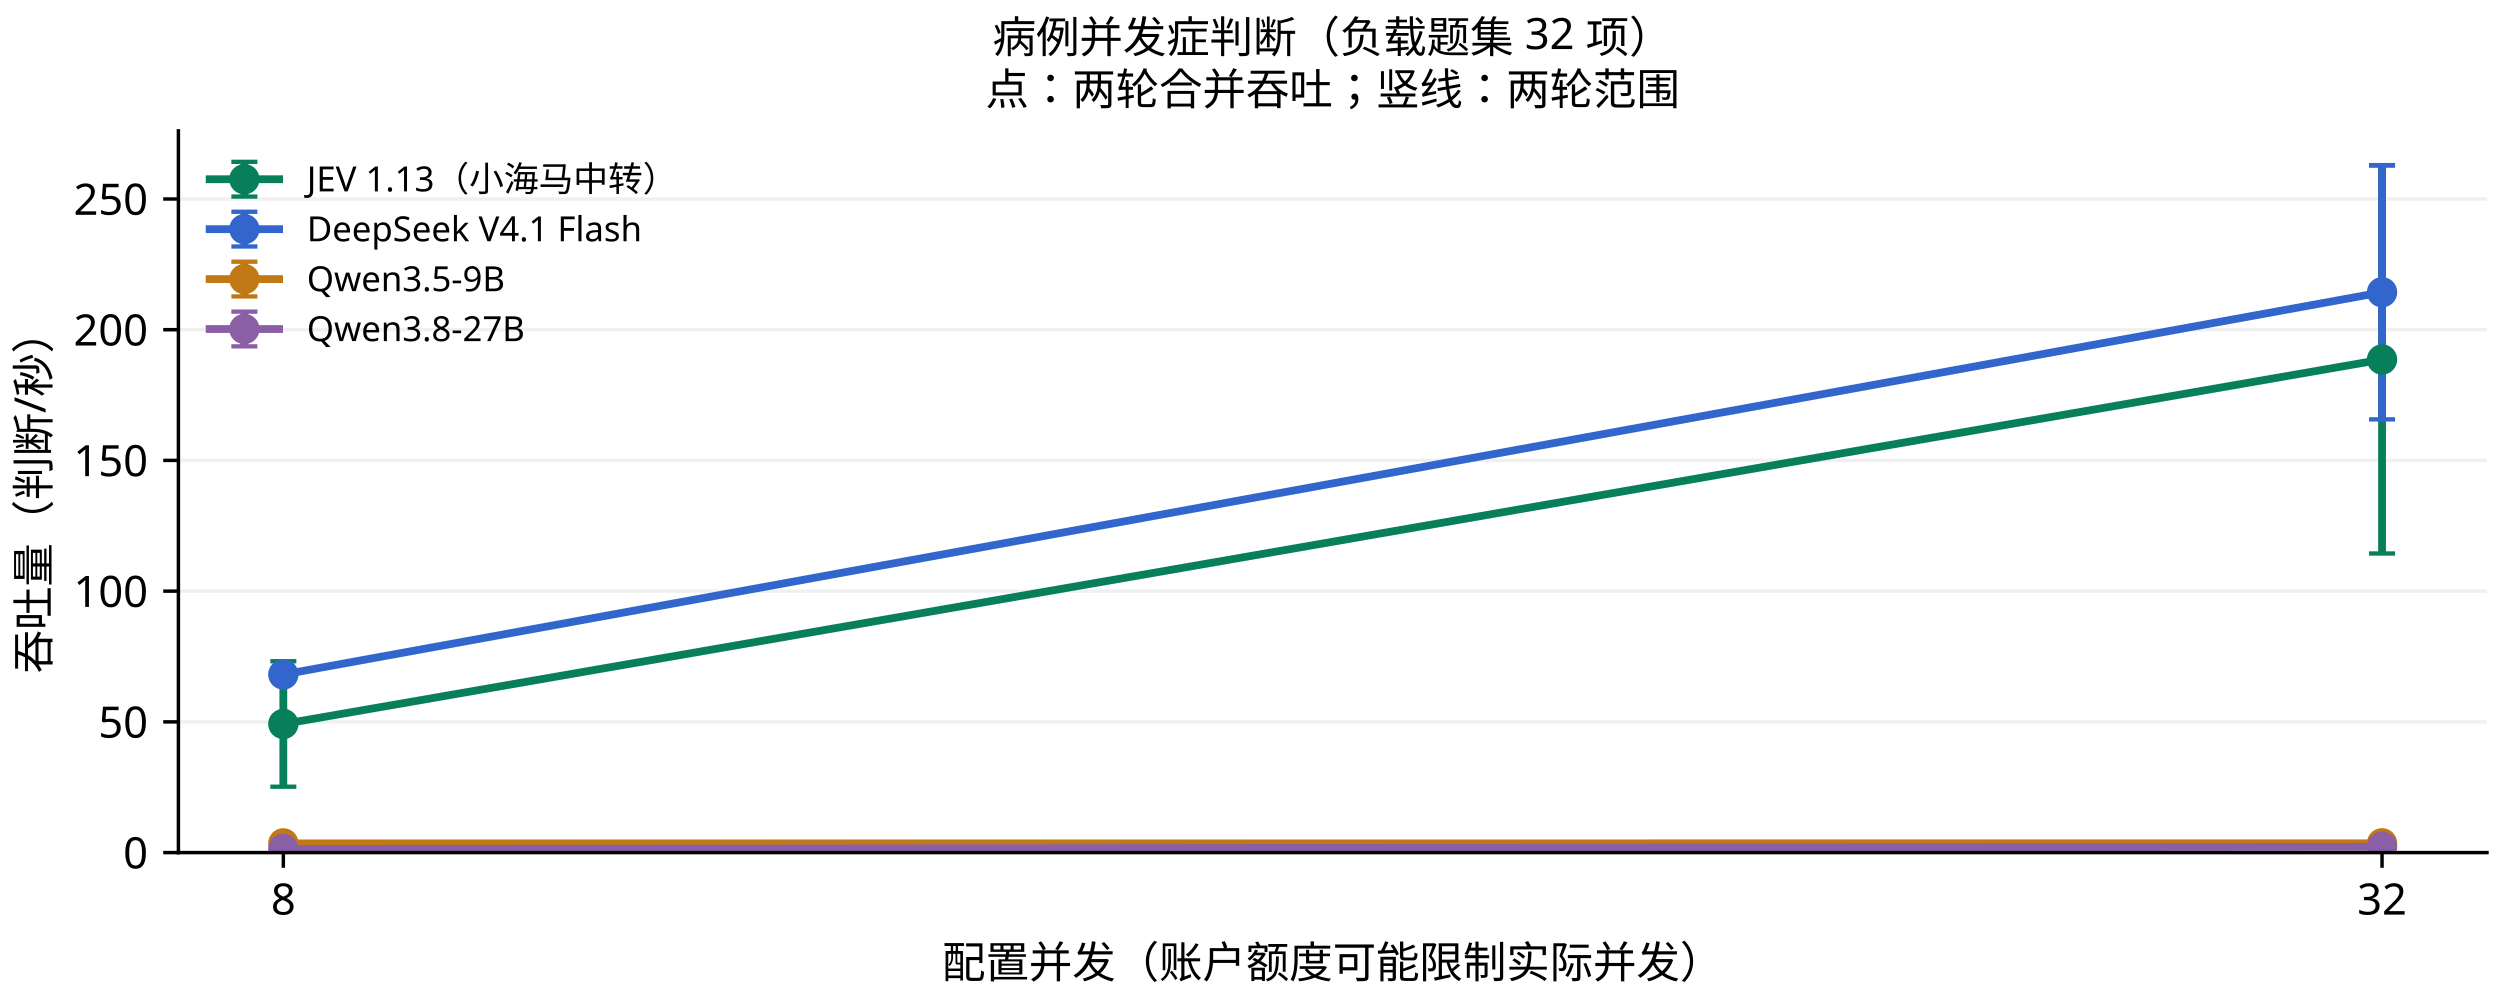
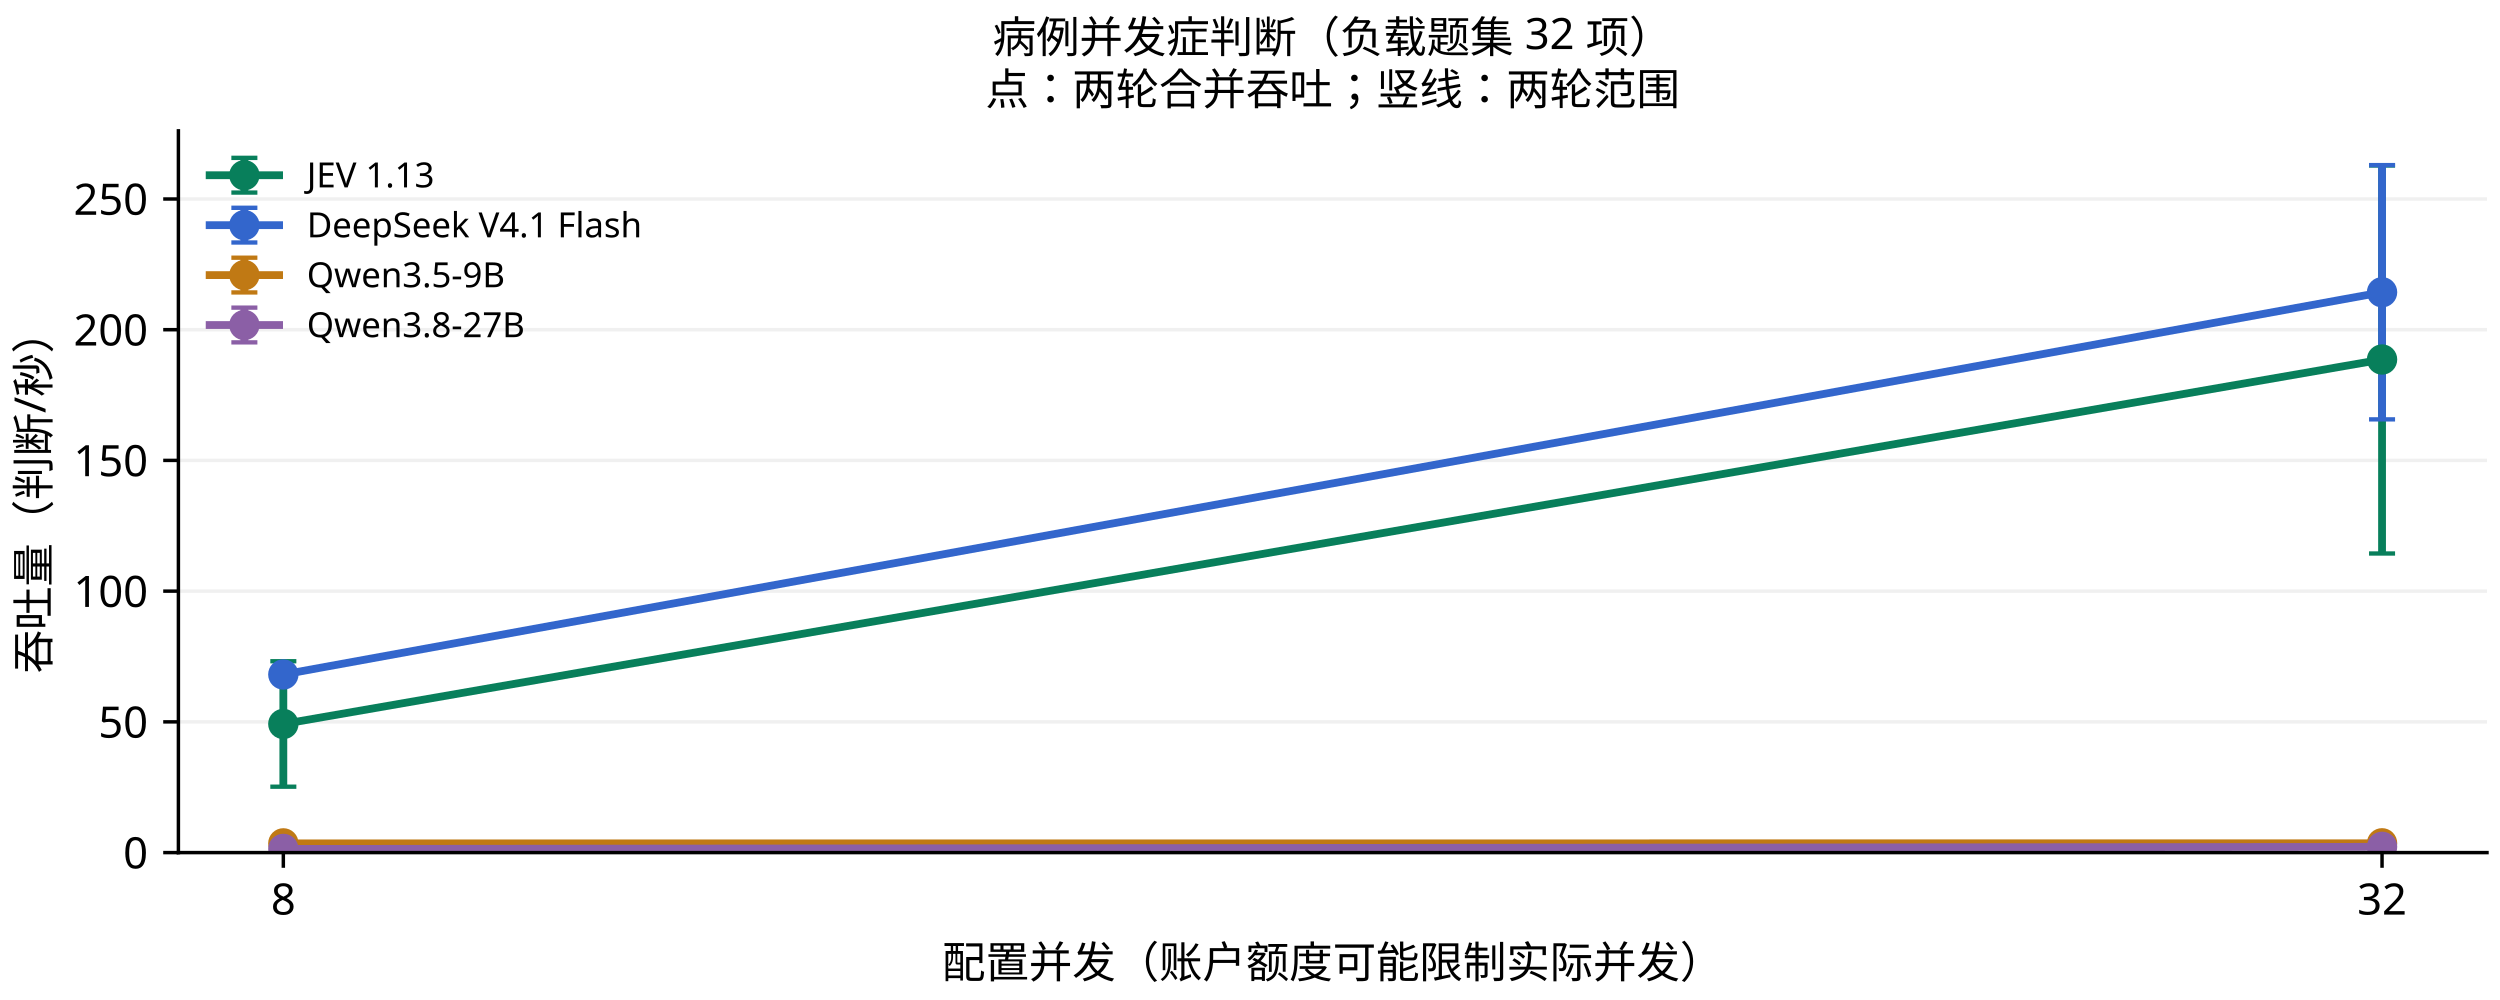
<svg xmlns="http://www.w3.org/2000/svg" xmlns:xlink="http://www.w3.org/1999/xlink" width="576pt" height="230.4pt" viewBox="0 0 576 230.4" version="1.1">
  <defs>
    <style type="text/css">*{stroke-linejoin: round; stroke-linecap: butt}</style>
  </defs>
  <g id="figure_1">
    <g id="patch_1">
      <path d="M 0 230.4 L 576 230.4 L 576 0 L 0 0 z " style="fill: #ffffff" />
    </g>
    <g id="axes_1">
      <g id="patch_2">
        <path d="M 41.103 196.439 L 573 196.439 L 573 30.148 L 41.103 30.148 z " style="fill: #ffffff" />
      </g>
      <g id="matplotlib.axis_1">
        <g id="xtick_1">
          <g id="line2d_1">
            <defs>
-               <path id="m219b6fa8c3" d="M 0 0 L 0 3.5 " style="stroke: #000000; stroke-width: 0.8" />
+               <path id="m2c5e07b460" d="M 0 0 L 0 3.5 " style="stroke: #000000; stroke-width: 0.8" />
            </defs>
            <g>
-               <use xlink:href="#m219b6fa8c3" x="65.28" y="196.439" style="stroke: #000000; stroke-width: 0.8" />
+               <use xlink:href="#m2c5e07b460" x="65.28" y="196.439" style="stroke: #000000; stroke-width: 0.8" />
            </g>
          </g>
          <g id="text_1">
            <text style="font-size: 10px; font-family: 'Arial Unicode MS'; text-anchor: middle" x="65.28" y="210.719" transform="rotate(-0 65.28047 210.7189)">8</text>
          </g>
        </g>
        <g id="xtick_2">
          <g id="line2d_2">
            <g>
-               <use xlink:href="#m219b6fa8c3" x="548.823" y="196.439" style="stroke: #000000; stroke-width: 0.8" />
+               <use xlink:href="#m2c5e07b460" x="548.823" y="196.439" style="stroke: #000000; stroke-width: 0.8" />
            </g>
          </g>
          <g id="text_2">
            <text style="font-size: 10px; font-family: 'Arial Unicode MS'; text-anchor: middle" x="548.823" y="210.719" transform="rotate(-0 548.8227 210.7189)">32</text>
          </g>
        </g>
        <g id="text_3">
          <text style="font-size: 10px; font-family: 'Arial Unicode MS'; text-anchor: middle" x="307.052" y="225.3" transform="rotate(-0 307.0516 225.2998)">配置并发（账户额度可能限制实际并发）</text>
        </g>
      </g>
      <g id="matplotlib.axis_2">
        <g id="ytick_1">
          <g id="line2d_3">
-             <path d="M 41.103 196.439 L 573 196.439 " clip-path="url(#pa9bc22169b)" style="fill: none; stroke: #b0b0b0; stroke-opacity: 0.18; stroke-width: 0.8; stroke-linecap: square" />
+             <path d="M 41.103 196.439 L 573 196.439 " clip-path="url(#p00638ab48f)" style="fill: none; stroke: #b0b0b0; stroke-opacity: 0.18; stroke-width: 0.8; stroke-linecap: square" />
          </g>
          <g id="line2d_4">
            <defs>
-               <path id="m26895451c6" d="M 0 0 L -3.5 0 " style="stroke: #000000; stroke-width: 0.8" />
+               <path id="ma7af03db89" d="M 0 0 L -3.5 0 " style="stroke: #000000; stroke-width: 0.8" />
            </defs>
            <g>
-               <use xlink:href="#m26895451c6" x="41.103" y="196.439" style="stroke: #000000; stroke-width: 0.8" />
+               <use xlink:href="#ma7af03db89" x="41.103" y="196.439" style="stroke: #000000; stroke-width: 0.8" />
            </g>
          </g>
          <g id="text_4">
            <text style="font-size: 10px; font-family: 'Arial Unicode MS'; text-anchor: end" x="34.103" y="200.079" transform="rotate(-0 34.10336 200.0788)">0</text>
          </g>
        </g>
        <g id="ytick_2">
          <g id="line2d_5">
-             <path d="M 41.103 166.32 L 573 166.32 " clip-path="url(#pa9bc22169b)" style="fill: none; stroke: #b0b0b0; stroke-opacity: 0.18; stroke-width: 0.8; stroke-linecap: square" />
+             <path d="M 41.103 166.32 L 573 166.32 " clip-path="url(#p00638ab48f)" style="fill: none; stroke: #b0b0b0; stroke-opacity: 0.18; stroke-width: 0.8; stroke-linecap: square" />
          </g>
          <g id="line2d_6">
            <g>
-               <use xlink:href="#m26895451c6" x="41.103" y="166.32" style="stroke: #000000; stroke-width: 0.8" />
+               <use xlink:href="#ma7af03db89" x="41.103" y="166.32" style="stroke: #000000; stroke-width: 0.8" />
            </g>
          </g>
          <g id="text_5">
            <text style="font-size: 10px; font-family: 'Arial Unicode MS'; text-anchor: end" x="34.103" y="169.96" transform="rotate(-0 34.10336 169.9599)">50</text>
          </g>
        </g>
        <g id="ytick_3">
          <g id="line2d_7">
-             <path d="M 41.103 136.201 L 573 136.201 " clip-path="url(#pa9bc22169b)" style="fill: none; stroke: #b0b0b0; stroke-opacity: 0.18; stroke-width: 0.8; stroke-linecap: square" />
+             <path d="M 41.103 136.201 L 573 136.201 " clip-path="url(#p00638ab48f)" style="fill: none; stroke: #b0b0b0; stroke-opacity: 0.18; stroke-width: 0.8; stroke-linecap: square" />
          </g>
          <g id="line2d_8">
            <g>
-               <use xlink:href="#m26895451c6" x="41.103" y="136.201" style="stroke: #000000; stroke-width: 0.8" />
+               <use xlink:href="#ma7af03db89" x="41.103" y="136.201" style="stroke: #000000; stroke-width: 0.8" />
            </g>
          </g>
          <g id="text_6">
            <text style="font-size: 10px; font-family: 'Arial Unicode MS'; text-anchor: end" x="34.103" y="139.841" transform="rotate(-0 34.10336 139.8411)">100</text>
          </g>
        </g>
        <g id="ytick_4">
          <g id="line2d_9">
-             <path d="M 41.103 106.082 L 573 106.082 " clip-path="url(#pa9bc22169b)" style="fill: none; stroke: #b0b0b0; stroke-opacity: 0.18; stroke-width: 0.8; stroke-linecap: square" />
+             <path d="M 41.103 106.082 L 573 106.082 " clip-path="url(#p00638ab48f)" style="fill: none; stroke: #b0b0b0; stroke-opacity: 0.18; stroke-width: 0.8; stroke-linecap: square" />
          </g>
          <g id="line2d_10">
            <g>
-               <use xlink:href="#m26895451c6" x="41.103" y="106.082" style="stroke: #000000; stroke-width: 0.8" />
+               <use xlink:href="#ma7af03db89" x="41.103" y="106.082" style="stroke: #000000; stroke-width: 0.8" />
            </g>
          </g>
          <g id="text_7">
            <text style="font-size: 10px; font-family: 'Arial Unicode MS'; text-anchor: end" x="34.103" y="109.722" transform="rotate(-0 34.10336 109.7223)">150</text>
          </g>
        </g>
        <g id="ytick_5">
          <g id="line2d_11">
-             <path d="M 41.103 75.963 L 573 75.963 " clip-path="url(#pa9bc22169b)" style="fill: none; stroke: #b0b0b0; stroke-opacity: 0.18; stroke-width: 0.8; stroke-linecap: square" />
+             <path d="M 41.103 75.963 L 573 75.963 " clip-path="url(#p00638ab48f)" style="fill: none; stroke: #b0b0b0; stroke-opacity: 0.18; stroke-width: 0.8; stroke-linecap: square" />
          </g>
          <g id="line2d_12">
            <g>
-               <use xlink:href="#m26895451c6" x="41.103" y="75.963" style="stroke: #000000; stroke-width: 0.8" />
+               <use xlink:href="#ma7af03db89" x="41.103" y="75.963" style="stroke: #000000; stroke-width: 0.8" />
            </g>
          </g>
          <g id="text_8">
            <text style="font-size: 10px; font-family: 'Arial Unicode MS'; text-anchor: end" x="34.103" y="79.603" transform="rotate(-0 34.10336 79.60348)">200</text>
          </g>
        </g>
        <g id="ytick_6">
          <g id="line2d_13">
-             <path d="M 41.103 45.845 L 573 45.845 " clip-path="url(#pa9bc22169b)" style="fill: none; stroke: #b0b0b0; stroke-opacity: 0.18; stroke-width: 0.8; stroke-linecap: square" />
+             <path d="M 41.103 45.845 L 573 45.845 " clip-path="url(#p00638ab48f)" style="fill: none; stroke: #b0b0b0; stroke-opacity: 0.18; stroke-width: 0.8; stroke-linecap: square" />
          </g>
          <g id="line2d_14">
            <g>
-               <use xlink:href="#m26895451c6" x="41.103" y="45.845" style="stroke: #000000; stroke-width: 0.8" />
+               <use xlink:href="#ma7af03db89" x="41.103" y="45.845" style="stroke: #000000; stroke-width: 0.8" />
            </g>
          </g>
          <g id="text_9">
            <text style="font-size: 10px; font-family: 'Arial Unicode MS'; text-anchor: end" x="34.103" y="49.485" transform="rotate(-0 34.10336 49.48465)">250</text>
          </g>
        </g>
        <g id="text_10">
          <text style="font-size: 10px; font-family: 'Arial Unicode MS'; text-anchor: middle" x="11.321" y="113.293" transform="rotate(-90 11.32055 113.2934)">吞吐量（判断/秒）</text>
        </g>
      </g>
      <g id="LineCollection_1">
-         <path d="M 65.28 181.259 L 65.28 152.345 " clip-path="url(#pa9bc22169b)" style="fill: none; stroke: #087f5b; stroke-width: 1.8" />
-         <path d="M 548.823 127.527 L 548.823 38.134 " clip-path="url(#pa9bc22169b)" style="fill: none; stroke: #087f5b; stroke-width: 1.8" />
+         <path d="M 65.28 181.259 L 65.28 152.345 " clip-path="url(#p00638ab48f)" style="fill: none; stroke: #087f5b; stroke-width: 1.8" />
+         <path d="M 548.823 127.527 L 548.823 38.134 " clip-path="url(#p00638ab48f)" style="fill: none; stroke: #087f5b; stroke-width: 1.8" />
      </g>
      <g id="line2d_15">
        <defs>
-           <path id="m35131dc3e3" d="M 3 0 L -3 -0 " style="stroke: #087f5b" />
-         </defs>
-         <g clip-path="url(#pa9bc22169b)">
-           <use xlink:href="#m35131dc3e3" x="65.28" y="181.259" style="fill: #087f5b; stroke: #087f5b" />
-           <use xlink:href="#m35131dc3e3" x="548.823" y="127.527" style="fill: #087f5b; stroke: #087f5b" />
+           <path id="m65058990a4" d="M 3 0 L -3 -0 " style="stroke: #087f5b" />
+         </defs>
+         <g clip-path="url(#p00638ab48f)">
+           <use xlink:href="#m65058990a4" x="65.28" y="181.259" style="fill: #087f5b; stroke: #087f5b" />
+           <use xlink:href="#m65058990a4" x="548.823" y="127.527" style="fill: #087f5b; stroke: #087f5b" />
        </g>
      </g>
      <g id="line2d_16">
-         <g clip-path="url(#pa9bc22169b)">
-           <use xlink:href="#m35131dc3e3" x="65.28" y="152.345" style="fill: #087f5b; stroke: #087f5b" />
-           <use xlink:href="#m35131dc3e3" x="548.823" y="38.134" style="fill: #087f5b; stroke: #087f5b" />
+         <g clip-path="url(#p00638ab48f)">
+           <use xlink:href="#m65058990a4" x="65.28" y="152.345" style="fill: #087f5b; stroke: #087f5b" />
+           <use xlink:href="#m65058990a4" x="548.823" y="38.134" style="fill: #087f5b; stroke: #087f5b" />
        </g>
      </g>
      <g id="LineCollection_2">
-         <path d="M 65.28 155.748 L 65.28 155.055 " clip-path="url(#pa9bc22169b)" style="fill: none; stroke: #3366cc; stroke-width: 1.8" />
-         <path d="M 548.823 96.625 L 548.823 38.044 " clip-path="url(#pa9bc22169b)" style="fill: none; stroke: #3366cc; stroke-width: 1.8" />
+         <path d="M 65.28 155.748 L 65.28 155.055 " clip-path="url(#p00638ab48f)" style="fill: none; stroke: #3366cc; stroke-width: 1.8" />
+         <path d="M 548.823 96.625 L 548.823 38.044 " clip-path="url(#p00638ab48f)" style="fill: none; stroke: #3366cc; stroke-width: 1.8" />
      </g>
      <g id="line2d_17">
        <defs>
-           <path id="m769a8f418c" d="M 3 0 L -3 -0 " style="stroke: #3366cc" />
-         </defs>
-         <g clip-path="url(#pa9bc22169b)">
-           <use xlink:href="#m769a8f418c" x="65.28" y="155.748" style="fill: #3366cc; stroke: #3366cc" />
-           <use xlink:href="#m769a8f418c" x="548.823" y="96.625" style="fill: #3366cc; stroke: #3366cc" />
+           <path id="m020bf89b58" d="M 3 0 L -3 -0 " style="stroke: #3366cc" />
+         </defs>
+         <g clip-path="url(#p00638ab48f)">
+           <use xlink:href="#m020bf89b58" x="65.28" y="155.748" style="fill: #3366cc; stroke: #3366cc" />
+           <use xlink:href="#m020bf89b58" x="548.823" y="96.625" style="fill: #3366cc; stroke: #3366cc" />
        </g>
      </g>
      <g id="line2d_18">
-         <g clip-path="url(#pa9bc22169b)">
-           <use xlink:href="#m769a8f418c" x="65.28" y="155.055" style="fill: #3366cc; stroke: #3366cc" />
-           <use xlink:href="#m769a8f418c" x="548.823" y="38.044" style="fill: #3366cc; stroke: #3366cc" />
+         <g clip-path="url(#p00638ab48f)">
+           <use xlink:href="#m020bf89b58" x="65.28" y="155.055" style="fill: #3366cc; stroke: #3366cc" />
+           <use xlink:href="#m020bf89b58" x="548.823" y="38.044" style="fill: #3366cc; stroke: #3366cc" />
        </g>
      </g>
      <g id="LineCollection_3">
-         <path d="M 65.28 194.391 L 65.28 194.24 " clip-path="url(#pa9bc22169b)" style="fill: none; stroke: #c07914; stroke-width: 1.8" />
-         <path d="M 548.823 194.36 L 548.823 194.24 " clip-path="url(#pa9bc22169b)" style="fill: none; stroke: #c07914; stroke-width: 1.8" />
+         <path d="M 65.28 194.391 L 65.28 194.24 " clip-path="url(#p00638ab48f)" style="fill: none; stroke: #c07914; stroke-width: 1.8" />
+         <path d="M 548.823 194.36 L 548.823 194.24 " clip-path="url(#p00638ab48f)" style="fill: none; stroke: #c07914; stroke-width: 1.8" />
      </g>
      <g id="line2d_19">
        <defs>
-           <path id="m99e339db4c" d="M 3 0 L -3 -0 " style="stroke: #c07914" />
-         </defs>
-         <g clip-path="url(#pa9bc22169b)">
-           <use xlink:href="#m99e339db4c" x="65.28" y="194.391" style="fill: #c07914; stroke: #c07914" />
-           <use xlink:href="#m99e339db4c" x="548.823" y="194.36" style="fill: #c07914; stroke: #c07914" />
+           <path id="m6187650e0c" d="M 3 0 L -3 -0 " style="stroke: #c07914" />
+         </defs>
+         <g clip-path="url(#p00638ab48f)">
+           <use xlink:href="#m6187650e0c" x="65.28" y="194.391" style="fill: #c07914; stroke: #c07914" />
+           <use xlink:href="#m6187650e0c" x="548.823" y="194.36" style="fill: #c07914; stroke: #c07914" />
        </g>
      </g>
      <g id="line2d_20">
-         <g clip-path="url(#pa9bc22169b)">
-           <use xlink:href="#m99e339db4c" x="65.28" y="194.24" style="fill: #c07914; stroke: #c07914" />
-           <use xlink:href="#m99e339db4c" x="548.823" y="194.24" style="fill: #c07914; stroke: #c07914" />
+         <g clip-path="url(#p00638ab48f)">
+           <use xlink:href="#m6187650e0c" x="65.28" y="194.24" style="fill: #c07914; stroke: #c07914" />
+           <use xlink:href="#m6187650e0c" x="548.823" y="194.24" style="fill: #c07914; stroke: #c07914" />
        </g>
      </g>
      <g id="LineCollection_4">
-         <path d="M 65.28 195.957 L 65.28 195.234 " clip-path="url(#pa9bc22169b)" style="fill: none; stroke: #8b5fa6; stroke-width: 1.8" />
-         <path d="M 548.823 195.234 L 548.823 194.993 " clip-path="url(#pa9bc22169b)" style="fill: none; stroke: #8b5fa6; stroke-width: 1.8" />
+         <path d="M 65.28 195.957 L 65.28 195.234 " clip-path="url(#p00638ab48f)" style="fill: none; stroke: #8b5fa6; stroke-width: 1.8" />
+         <path d="M 548.823 195.234 L 548.823 194.993 " clip-path="url(#p00638ab48f)" style="fill: none; stroke: #8b5fa6; stroke-width: 1.8" />
      </g>
      <g id="line2d_21">
        <defs>
-           <path id="mf1bbaa8f84" d="M 3 0 L -3 -0 " style="stroke: #8b5fa6" />
-         </defs>
-         <g clip-path="url(#pa9bc22169b)">
-           <use xlink:href="#mf1bbaa8f84" x="65.28" y="195.957" style="fill: #8b5fa6; stroke: #8b5fa6" />
-           <use xlink:href="#mf1bbaa8f84" x="548.823" y="195.234" style="fill: #8b5fa6; stroke: #8b5fa6" />
+           <path id="m1f14ea25fe" d="M 3 0 L -3 -0 " style="stroke: #8b5fa6" />
+         </defs>
+         <g clip-path="url(#p00638ab48f)">
+           <use xlink:href="#m1f14ea25fe" x="65.28" y="195.957" style="fill: #8b5fa6; stroke: #8b5fa6" />
+           <use xlink:href="#m1f14ea25fe" x="548.823" y="195.234" style="fill: #8b5fa6; stroke: #8b5fa6" />
        </g>
      </g>
      <g id="line2d_22">
-         <g clip-path="url(#pa9bc22169b)">
-           <use xlink:href="#mf1bbaa8f84" x="65.28" y="195.234" style="fill: #8b5fa6; stroke: #8b5fa6" />
-           <use xlink:href="#mf1bbaa8f84" x="548.823" y="194.993" style="fill: #8b5fa6; stroke: #8b5fa6" />
+         <g clip-path="url(#p00638ab48f)">
+           <use xlink:href="#m1f14ea25fe" x="65.28" y="195.234" style="fill: #8b5fa6; stroke: #8b5fa6" />
+           <use xlink:href="#m1f14ea25fe" x="548.823" y="194.993" style="fill: #8b5fa6; stroke: #8b5fa6" />
        </g>
      </g>
      <g id="line2d_23">
-         <path d="M 65.28 166.802 L 548.823 82.83 " clip-path="url(#pa9bc22169b)" style="fill: none; stroke: #087f5b; stroke-width: 1.8; stroke-linecap: square" />
-         <defs>
-           <path id="m7872ba331a" d="M 0 3 C 0.796 3 1.559 2.684 2.121 2.121 C 2.684 1.559 3 0.796 3 0 C 3 -0.796 2.684 -1.559 2.121 -2.121 C 1.559 -2.684 0.796 -3 0 -3 C -0.796 -3 -1.559 -2.684 -2.121 -2.121 C -2.684 -1.559 -3 -0.796 -3 0 C -3 0.796 -2.684 1.559 -2.121 2.121 C -1.559 2.684 -0.796 3 0 3 z " style="stroke: #087f5b" />
-         </defs>
-         <g clip-path="url(#pa9bc22169b)">
-           <use xlink:href="#m7872ba331a" x="65.28" y="166.802" style="fill: #087f5b; stroke: #087f5b" />
-           <use xlink:href="#m7872ba331a" x="548.823" y="82.83" style="fill: #087f5b; stroke: #087f5b" />
+         <path d="M 65.28 166.802 L 548.823 82.83 " clip-path="url(#p00638ab48f)" style="fill: none; stroke: #087f5b; stroke-width: 1.8; stroke-linecap: square" />
+         <defs>
+           <path id="m7ed172c6cd" d="M 0 3 C 0.796 3 1.559 2.684 2.121 2.121 C 2.684 1.559 3 0.796 3 0 C 3 -0.796 2.684 -1.559 2.121 -2.121 C 1.559 -2.684 0.796 -3 0 -3 C -0.796 -3 -1.559 -2.684 -2.121 -2.121 C -2.684 -1.559 -3 -0.796 -3 0 C -3 0.796 -2.684 1.559 -2.121 2.121 C -1.559 2.684 -0.796 3 0 3 z " style="stroke: #087f5b" />
+         </defs>
+         <g clip-path="url(#p00638ab48f)">
+           <use xlink:href="#m7ed172c6cd" x="65.28" y="166.802" style="fill: #087f5b; stroke: #087f5b" />
+           <use xlink:href="#m7ed172c6cd" x="548.823" y="82.83" style="fill: #087f5b; stroke: #087f5b" />
        </g>
      </g>
      <g id="line2d_24">
-         <path d="M 65.28 155.402 L 548.823 67.334 " clip-path="url(#pa9bc22169b)" style="fill: none; stroke: #3366cc; stroke-width: 1.8; stroke-linecap: square" />
-         <defs>
-           <path id="m5e41f40816" d="M 0 3 C 0.796 3 1.559 2.684 2.121 2.121 C 2.684 1.559 3 0.796 3 0 C 3 -0.796 2.684 -1.559 2.121 -2.121 C 1.559 -2.684 0.796 -3 0 -3 C -0.796 -3 -1.559 -2.684 -2.121 -2.121 C -2.684 -1.559 -3 -0.796 -3 0 C -3 0.796 -2.684 1.559 -2.121 2.121 C -1.559 2.684 -0.796 3 0 3 z " style="stroke: #3366cc" />
-         </defs>
-         <g clip-path="url(#pa9bc22169b)">
-           <use xlink:href="#m5e41f40816" x="65.28" y="155.402" style="fill: #3366cc; stroke: #3366cc" />
-           <use xlink:href="#m5e41f40816" x="548.823" y="67.334" style="fill: #3366cc; stroke: #3366cc" />
+         <path d="M 65.28 155.402 L 548.823 67.334 " clip-path="url(#p00638ab48f)" style="fill: none; stroke: #3366cc; stroke-width: 1.8; stroke-linecap: square" />
+         <defs>
+           <path id="m68ea85a02e" d="M 0 3 C 0.796 3 1.559 2.684 2.121 2.121 C 2.684 1.559 3 0.796 3 0 C 3 -0.796 2.684 -1.559 2.121 -2.121 C 1.559 -2.684 0.796 -3 0 -3 C -0.796 -3 -1.559 -2.684 -2.121 -2.121 C -2.684 -1.559 -3 -0.796 -3 0 C -3 0.796 -2.684 1.559 -2.121 2.121 C -1.559 2.684 -0.796 3 0 3 z " style="stroke: #3366cc" />
+         </defs>
+         <g clip-path="url(#p00638ab48f)">
+           <use xlink:href="#m68ea85a02e" x="65.28" y="155.402" style="fill: #3366cc; stroke: #3366cc" />
+           <use xlink:href="#m68ea85a02e" x="548.823" y="67.334" style="fill: #3366cc; stroke: #3366cc" />
        </g>
      </g>
      <g id="line2d_25">
-         <path d="M 65.28 194.315 L 548.823 194.3 " clip-path="url(#pa9bc22169b)" style="fill: none; stroke: #c07914; stroke-width: 1.8; stroke-linecap: square" />
-         <defs>
-           <path id="mfa0d3311f2" d="M 0 3 C 0.796 3 1.559 2.684 2.121 2.121 C 2.684 1.559 3 0.796 3 0 C 3 -0.796 2.684 -1.559 2.121 -2.121 C 1.559 -2.684 0.796 -3 0 -3 C -0.796 -3 -1.559 -2.684 -2.121 -2.121 C -2.684 -1.559 -3 -0.796 -3 0 C -3 0.796 -2.684 1.559 -2.121 2.121 C -1.559 2.684 -0.796 3 0 3 z " style="stroke: #c07914" />
-         </defs>
-         <g clip-path="url(#pa9bc22169b)">
-           <use xlink:href="#mfa0d3311f2" x="65.28" y="194.315" style="fill: #c07914; stroke: #c07914" />
-           <use xlink:href="#mfa0d3311f2" x="548.823" y="194.3" style="fill: #c07914; stroke: #c07914" />
+         <path d="M 65.28 194.315 L 548.823 194.3 " clip-path="url(#p00638ab48f)" style="fill: none; stroke: #c07914; stroke-width: 1.8; stroke-linecap: square" />
+         <defs>
+           <path id="mdbf9734dd5" d="M 0 3 C 0.796 3 1.559 2.684 2.121 2.121 C 2.684 1.559 3 0.796 3 0 C 3 -0.796 2.684 -1.559 2.121 -2.121 C 1.559 -2.684 0.796 -3 0 -3 C -0.796 -3 -1.559 -2.684 -2.121 -2.121 C -2.684 -1.559 -3 -0.796 -3 0 C -3 0.796 -2.684 1.559 -2.121 2.121 C -1.559 2.684 -0.796 3 0 3 z " style="stroke: #c07914" />
+         </defs>
+         <g clip-path="url(#p00638ab48f)">
+           <use xlink:href="#mdbf9734dd5" x="65.28" y="194.315" style="fill: #c07914; stroke: #c07914" />
+           <use xlink:href="#mdbf9734dd5" x="548.823" y="194.3" style="fill: #c07914; stroke: #c07914" />
        </g>
      </g>
      <g id="line2d_26">
-         <path d="M 65.28 195.595 L 548.823 195.113 " clip-path="url(#pa9bc22169b)" style="fill: none; stroke: #8b5fa6; stroke-width: 1.8; stroke-linecap: square" />
-         <defs>
-           <path id="m3c08cc7c35" d="M 0 3 C 0.796 3 1.559 2.684 2.121 2.121 C 2.684 1.559 3 0.796 3 0 C 3 -0.796 2.684 -1.559 2.121 -2.121 C 1.559 -2.684 0.796 -3 0 -3 C -0.796 -3 -1.559 -2.684 -2.121 -2.121 C -2.684 -1.559 -3 -0.796 -3 0 C -3 0.796 -2.684 1.559 -2.121 2.121 C -1.559 2.684 -0.796 3 0 3 z " style="stroke: #8b5fa6" />
-         </defs>
-         <g clip-path="url(#pa9bc22169b)">
-           <use xlink:href="#m3c08cc7c35" x="65.28" y="195.595" style="fill: #8b5fa6; stroke: #8b5fa6" />
-           <use xlink:href="#m3c08cc7c35" x="548.823" y="195.113" style="fill: #8b5fa6; stroke: #8b5fa6" />
+         <path d="M 65.28 195.595 L 548.823 195.113 " clip-path="url(#p00638ab48f)" style="fill: none; stroke: #8b5fa6; stroke-width: 1.8; stroke-linecap: square" />
+         <defs>
+           <path id="m9bcba7aa09" d="M 0 3 C 0.796 3 1.559 2.684 2.121 2.121 C 2.684 1.559 3 0.796 3 0 C 3 -0.796 2.684 -1.559 2.121 -2.121 C 1.559 -2.684 0.796 -3 0 -3 C -0.796 -3 -1.559 -2.684 -2.121 -2.121 C -2.684 -1.559 -3 -0.796 -3 0 C -3 0.796 -2.684 1.559 -2.121 2.121 C -1.559 2.684 -0.796 3 0 3 z " style="stroke: #8b5fa6" />
+         </defs>
+         <g clip-path="url(#p00638ab48f)">
+           <use xlink:href="#m9bcba7aa09" x="65.28" y="195.595" style="fill: #8b5fa6; stroke: #8b5fa6" />
+           <use xlink:href="#m9bcba7aa09" x="548.823" y="195.113" style="fill: #8b5fa6; stroke: #8b5fa6" />
        </g>
      </g>
      <g id="patch_3">
        <path d="M 41.103 196.439 L 41.103 30.148 " style="fill: none; stroke: #000000; stroke-width: 0.8; stroke-linejoin: miter; stroke-linecap: square" />
      </g>
      <g id="patch_4">
        <path d="M 41.103 196.439 L 573 196.439 " style="fill: none; stroke: #000000; stroke-width: 0.8; stroke-linejoin: miter; stroke-linecap: square" />
      </g>
      <g id="text_11">
        <text style="font-size: 10px; font-family: 'Arial Unicode MS'" transform="translate(228.7125 12.14067)">病例并发症判断（负载题集 32 项）</text>
        <text style="font-size: 10px; font-family: 'Arial Unicode MS'" transform="translate(227.0516 24.14809)">点：两轮合并吞吐；竖线：两轮范围</text>
      </g>
      <g id="legend_1">
        <g id="LineCollection_5">
-           <path d="M 56.303 45.291 L 56.303 37.291 " style="fill: none; stroke: #087f5b; stroke-width: 1.8" />
+           <path d="M 56.303 44.372 L 56.303 36.372 " style="fill: none; stroke: #087f5b; stroke-width: 1.8" />
        </g>
        <g id="line2d_27">
          <g>
-             <use xlink:href="#m35131dc3e3" x="56.303" y="45.291" style="fill: #087f5b; stroke: #087f5b" />
+             <use xlink:href="#m65058990a4" x="56.303" y="44.372" style="fill: #087f5b; stroke: #087f5b" />
          </g>
        </g>
        <g id="line2d_28">
          <g>
-             <use xlink:href="#m35131dc3e3" x="56.303" y="37.291" style="fill: #087f5b; stroke: #087f5b" />
+             <use xlink:href="#m65058990a4" x="56.303" y="36.372" style="fill: #087f5b; stroke: #087f5b" />
          </g>
        </g>
        <g id="line2d_29">
-           <path d="M 48.303 41.291 L 64.303 41.291 " style="fill: none; stroke: #087f5b; stroke-width: 1.8; stroke-linecap: square" />
+           <path d="M 48.303 40.372 L 64.303 40.372 " style="fill: none; stroke: #087f5b; stroke-width: 1.8; stroke-linecap: square" />
        </g>
        <g id="line2d_30">
          <g>
-             <use xlink:href="#m7872ba331a" x="56.303" y="41.291" style="fill: #087f5b; stroke: #087f5b" />
+             <use xlink:href="#m7ed172c6cd" x="56.303" y="40.372" style="fill: #087f5b; stroke: #087f5b" />
          </g>
        </g>
        <g id="text_12">
-           <text style="font-size: 8px; font-family: 'Arial Unicode MS'; text-anchor: start" x="70.703" y="44.091" transform="rotate(-0 70.70337 44.09059)">JEV 1.13（小海马中转）</text>
+           <text style="font-size: 8px; font-family: 'Arial Unicode MS'; text-anchor: start" x="70.703" y="43.172" transform="rotate(-0 70.70337 43.17231)">JEV 1.13</text>
        </g>
        <g id="LineCollection_6">
-           <path d="M 56.303 56.795 L 56.303 48.795 " style="fill: none; stroke: #3366cc; stroke-width: 1.8" />
+           <path d="M 56.303 55.876 L 56.303 47.876 " style="fill: none; stroke: #3366cc; stroke-width: 1.8" />
        </g>
        <g id="line2d_31">
          <g>
-             <use xlink:href="#m769a8f418c" x="56.303" y="56.795" style="fill: #3366cc; stroke: #3366cc" />
+             <use xlink:href="#m020bf89b58" x="56.303" y="55.876" style="fill: #3366cc; stroke: #3366cc" />
          </g>
        </g>
        <g id="line2d_32">
          <g>
-             <use xlink:href="#m769a8f418c" x="56.303" y="48.795" style="fill: #3366cc; stroke: #3366cc" />
+             <use xlink:href="#m020bf89b58" x="56.303" y="47.876" style="fill: #3366cc; stroke: #3366cc" />
          </g>
        </g>
        <g id="line2d_33">
-           <path d="M 48.303 52.795 L 64.303 52.795 " style="fill: none; stroke: #3366cc; stroke-width: 1.8; stroke-linecap: square" />
+           <path d="M 48.303 51.876 L 64.303 51.876 " style="fill: none; stroke: #3366cc; stroke-width: 1.8; stroke-linecap: square" />
        </g>
        <g id="line2d_34">
          <g>
-             <use xlink:href="#m5e41f40816" x="56.303" y="52.795" style="fill: #3366cc; stroke: #3366cc" />
+             <use xlink:href="#m68ea85a02e" x="56.303" y="51.876" style="fill: #3366cc; stroke: #3366cc" />
          </g>
        </g>
        <g id="text_13">
-           <text style="font-size: 8px; font-family: 'Arial Unicode MS'; text-anchor: start" x="70.703" y="55.595" transform="rotate(-0 70.70337 55.59481)">DeepSeek V4.1 Flash</text>
+           <text style="font-size: 8px; font-family: 'Arial Unicode MS'; text-anchor: start" x="70.703" y="54.676" transform="rotate(-0 70.70337 54.67622)">DeepSeek V4.1 Flash</text>
        </g>
        <g id="LineCollection_7">
-           <path d="M 56.303 68.299 L 56.303 60.299 " style="fill: none; stroke: #c07914; stroke-width: 1.8" />
+           <path d="M 56.303 67.38 L 56.303 59.38 " style="fill: none; stroke: #c07914; stroke-width: 1.8" />
        </g>
        <g id="line2d_35">
          <g>
-             <use xlink:href="#m99e339db4c" x="56.303" y="68.299" style="fill: #c07914; stroke: #c07914" />
+             <use xlink:href="#m6187650e0c" x="56.303" y="67.38" style="fill: #c07914; stroke: #c07914" />
          </g>
        </g>
        <g id="line2d_36">
          <g>
-             <use xlink:href="#m99e339db4c" x="56.303" y="60.299" style="fill: #c07914; stroke: #c07914" />
+             <use xlink:href="#m6187650e0c" x="56.303" y="59.38" style="fill: #c07914; stroke: #c07914" />
          </g>
        </g>
        <g id="line2d_37">
-           <path d="M 48.303 64.299 L 64.303 64.299 " style="fill: none; stroke: #c07914; stroke-width: 1.8; stroke-linecap: square" />
+           <path d="M 48.303 63.38 L 64.303 63.38 " style="fill: none; stroke: #c07914; stroke-width: 1.8; stroke-linecap: square" />
        </g>
        <g id="line2d_38">
          <g>
-             <use xlink:href="#mfa0d3311f2" x="56.303" y="64.299" style="fill: #c07914; stroke: #c07914" />
+             <use xlink:href="#mdbf9734dd5" x="56.303" y="63.38" style="fill: #c07914; stroke: #c07914" />
          </g>
        </g>
        <g id="text_14">
-           <text style="font-size: 8px; font-family: 'Arial Unicode MS'; text-anchor: start" x="70.703" y="67.099" transform="rotate(-0 70.70337 67.09872)">Qwen3.5-9B</text>
+           <text style="font-size: 8px; font-family: 'Arial Unicode MS'; text-anchor: start" x="70.703" y="66.18" transform="rotate(-0 70.70337 66.18012)">Qwen3.5-9B</text>
        </g>
        <g id="LineCollection_8">
-           <path d="M 56.303 79.803 L 56.303 71.803 " style="fill: none; stroke: #8b5fa6; stroke-width: 1.8" />
+           <path d="M 56.303 78.884 L 56.303 70.884 " style="fill: none; stroke: #8b5fa6; stroke-width: 1.8" />
        </g>
        <g id="line2d_39">
          <g>
-             <use xlink:href="#mf1bbaa8f84" x="56.303" y="79.803" style="fill: #8b5fa6; stroke: #8b5fa6" />
+             <use xlink:href="#m1f14ea25fe" x="56.303" y="78.884" style="fill: #8b5fa6; stroke: #8b5fa6" />
          </g>
        </g>
        <g id="line2d_40">
          <g>
-             <use xlink:href="#mf1bbaa8f84" x="56.303" y="71.803" style="fill: #8b5fa6; stroke: #8b5fa6" />
+             <use xlink:href="#m1f14ea25fe" x="56.303" y="70.884" style="fill: #8b5fa6; stroke: #8b5fa6" />
          </g>
        </g>
        <g id="line2d_41">
-           <path d="M 48.303 75.803 L 64.303 75.803 " style="fill: none; stroke: #8b5fa6; stroke-width: 1.8; stroke-linecap: square" />
+           <path d="M 48.303 74.884 L 64.303 74.884 " style="fill: none; stroke: #8b5fa6; stroke-width: 1.8; stroke-linecap: square" />
        </g>
        <g id="line2d_42">
          <g>
-             <use xlink:href="#m3c08cc7c35" x="56.303" y="75.803" style="fill: #8b5fa6; stroke: #8b5fa6" />
+             <use xlink:href="#m9bcba7aa09" x="56.303" y="74.884" style="fill: #8b5fa6; stroke: #8b5fa6" />
          </g>
        </g>
        <g id="text_15">
-           <text style="font-size: 8px; font-family: 'Arial Unicode MS'; text-anchor: start" x="70.703" y="78.603" transform="rotate(-0 70.70337 78.60262)">Qwen3.8-27B</text>
+           <text style="font-size: 8px; font-family: 'Arial Unicode MS'; text-anchor: start" x="70.703" y="77.684" transform="rotate(-0 70.70337 77.68403)">Qwen3.8-27B</text>
        </g>
      </g>
    </g>
  </g>
  <defs>
-     <clipPath id="pa9bc22169b">
+     <clipPath id="p00638ab48f">
      <rect x="41.103" y="30.148" width="531.896" height="166.291" />
    </clipPath>
  </defs>
</svg>
